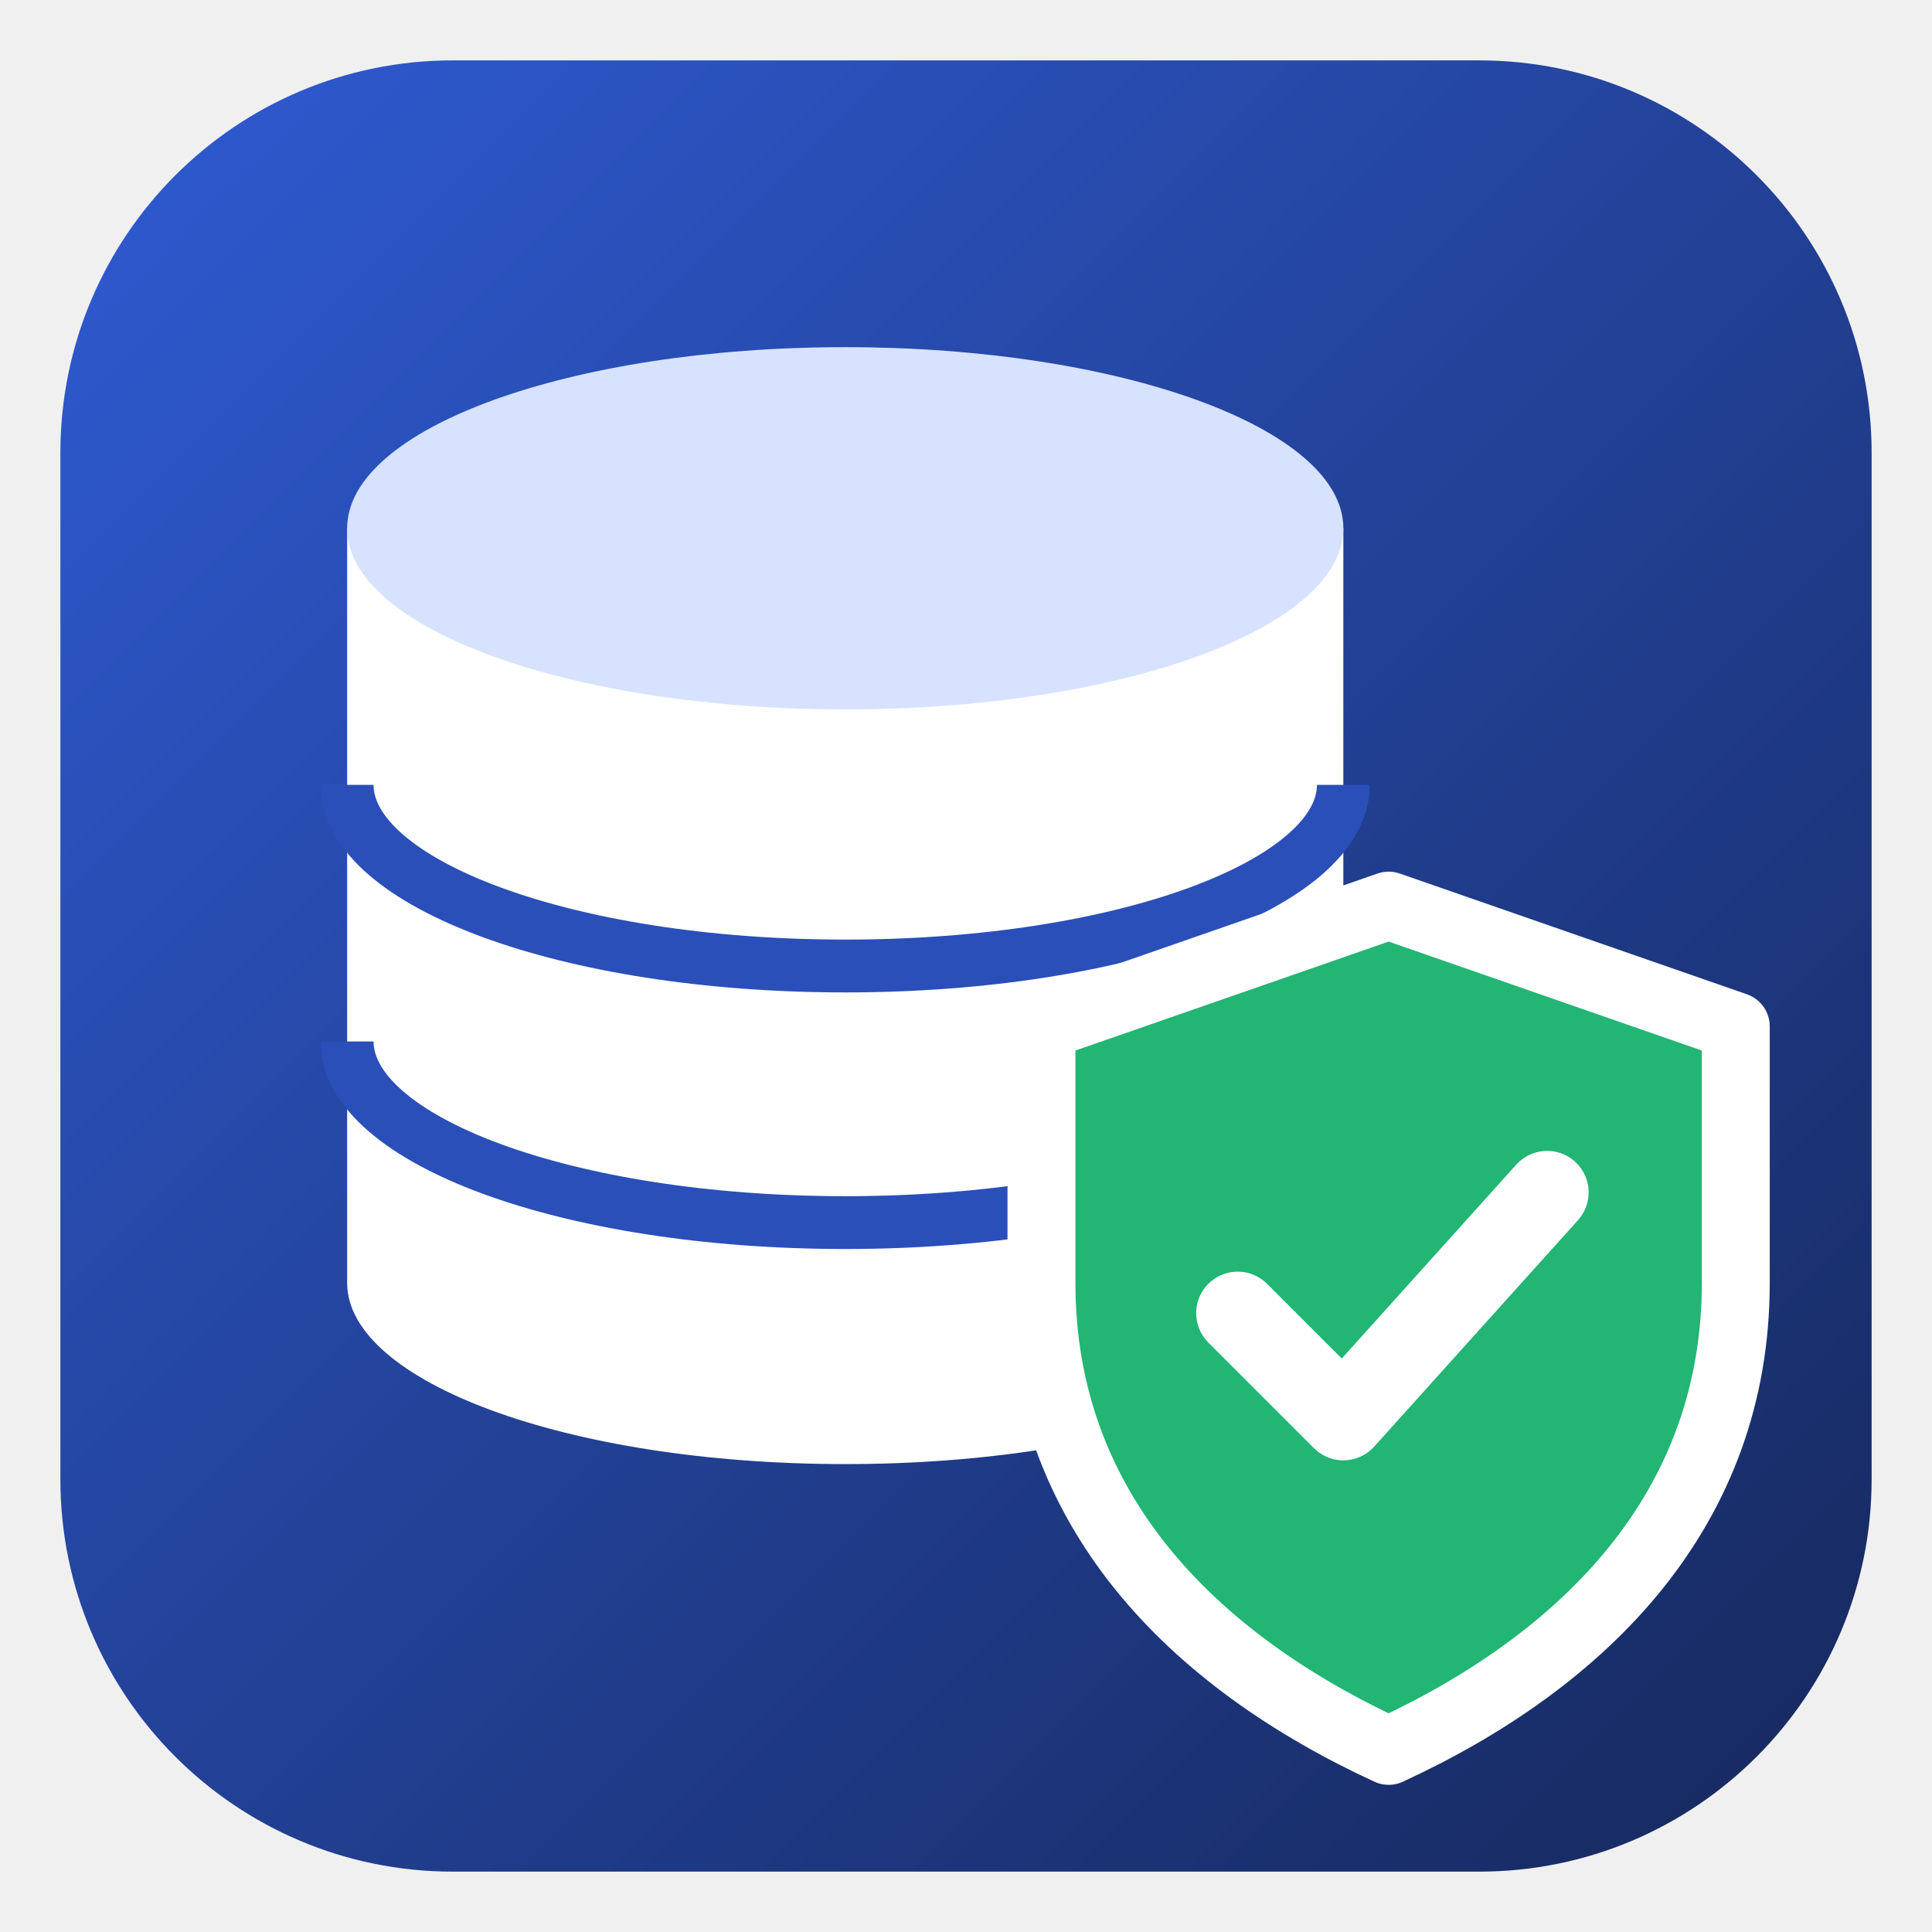
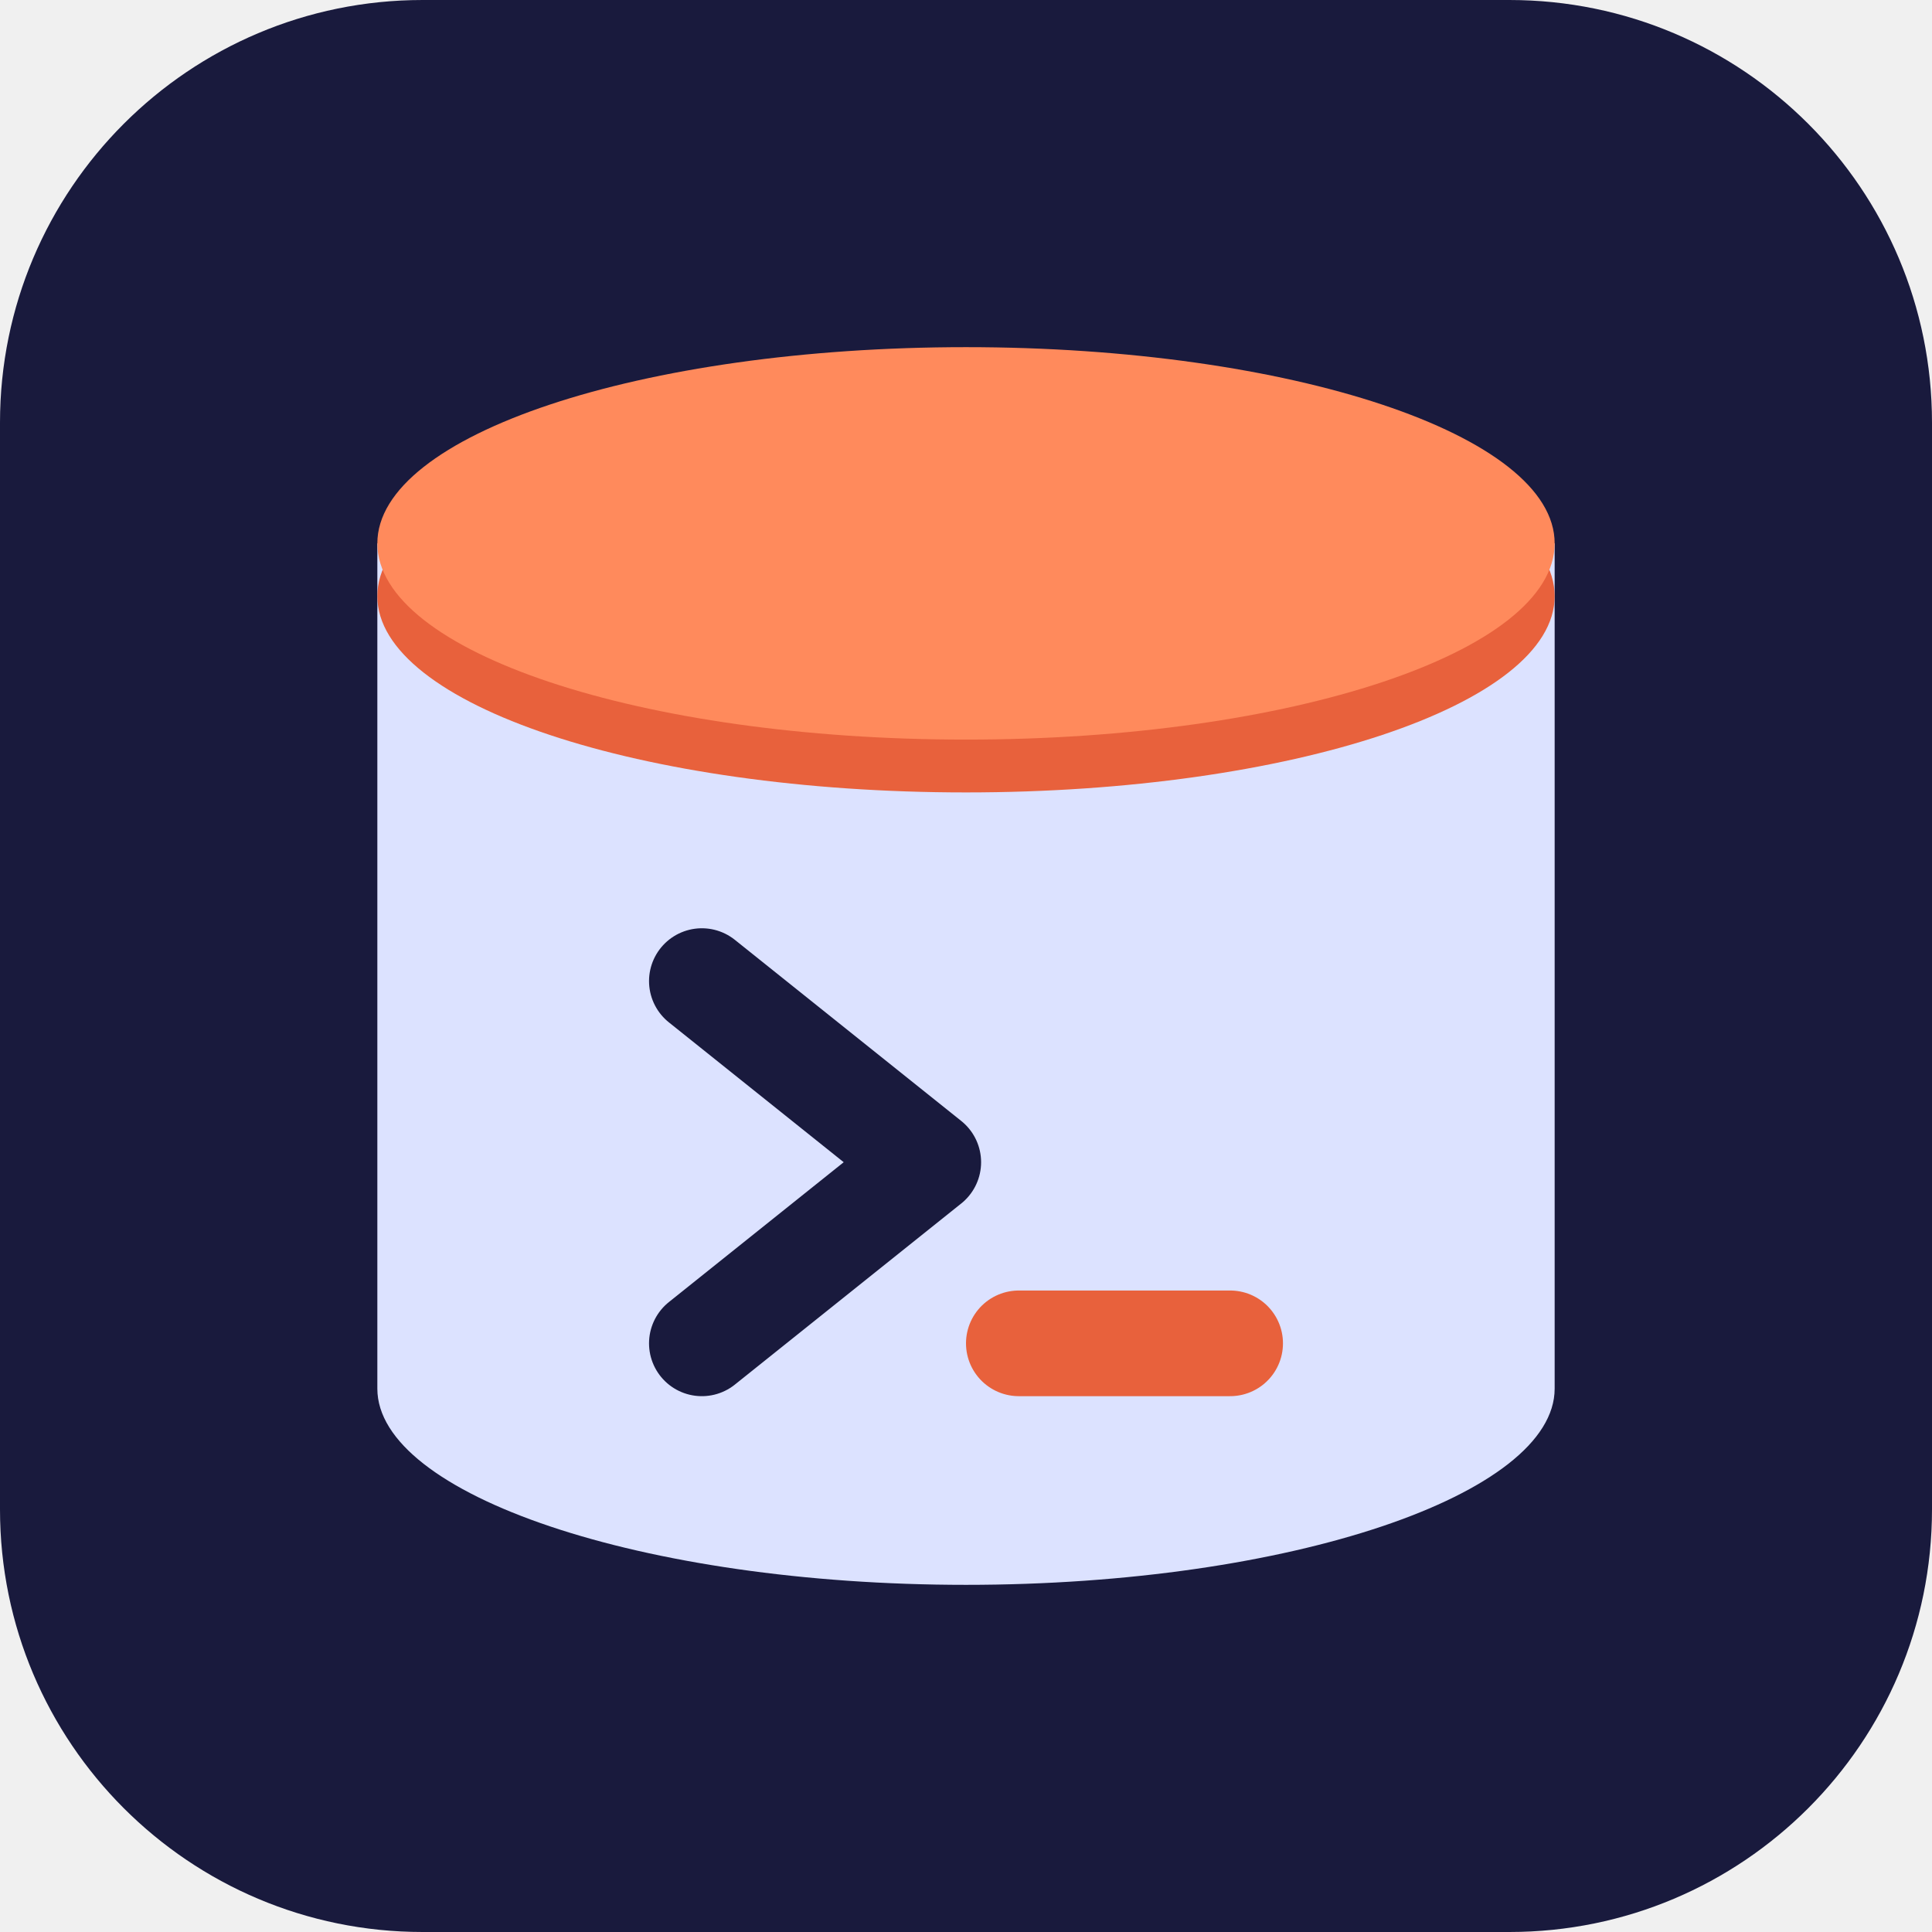
<svg xmlns="http://www.w3.org/2000/svg" width="256" height="256" viewBox="0 0 256 256">
-   <defs>
-     <linearGradient id="tile" x1="0" y1="0" x2="1" y2="1">
-       <stop offset="0" stop-color="#2F5BD3" />
-       <stop offset="1" stop-color="#16285C" />
-     </linearGradient>
-   </defs>
-   <rect x="8" y="8" width="240" height="240" rx="52" fill="url(#tile)" />
-   <path d="M46 70v100c0 13 29 24 66 24s66-11 66-24V70z" fill="#FFFFFF" />
-   <ellipse cx="112" cy="70" rx="66" ry="24" fill="#D6E2FF" />
-   <path d="M46 104c0 13 29 24 66 24s66-11 66-24M46 138c0 13 29 24 66 24s66-11 66-24" fill="none" stroke="#2A4FB8" stroke-width="7" />
-   <path d="M184 120l46 16v34c0 30-20 50-46 62-26-12-46-32-46-62v-34z" fill="#22B573" stroke="#FFFFFF" stroke-width="9" stroke-linejoin="round" />
-   <path d="M164 174l14 14 27-30" fill="none" stroke="#FFFFFF" stroke-width="11" stroke-linecap="round" stroke-linejoin="round" />
+   <rect width="256" height="256" rx="56" fill="#191A3D" />
+   <path d="M50 72v112c0 14 35 26 78 26s78-12 78-26V72z" fill="#DCE2FF" />
+   <ellipse cx="128" cy="79" rx="78" ry="26" fill="#E8613C" />
+   <ellipse cx="128" cy="72" rx="78" ry="26" fill="#FF8A5C" />
+   <path d="M93 130l30 24-30 24" fill="none" stroke="#191A3D" stroke-width="14" stroke-linecap="round" stroke-linejoin="round" />
+   <path d="M135 178h28" stroke="#E8613C" stroke-width="14" stroke-linecap="round" />
</svg>
